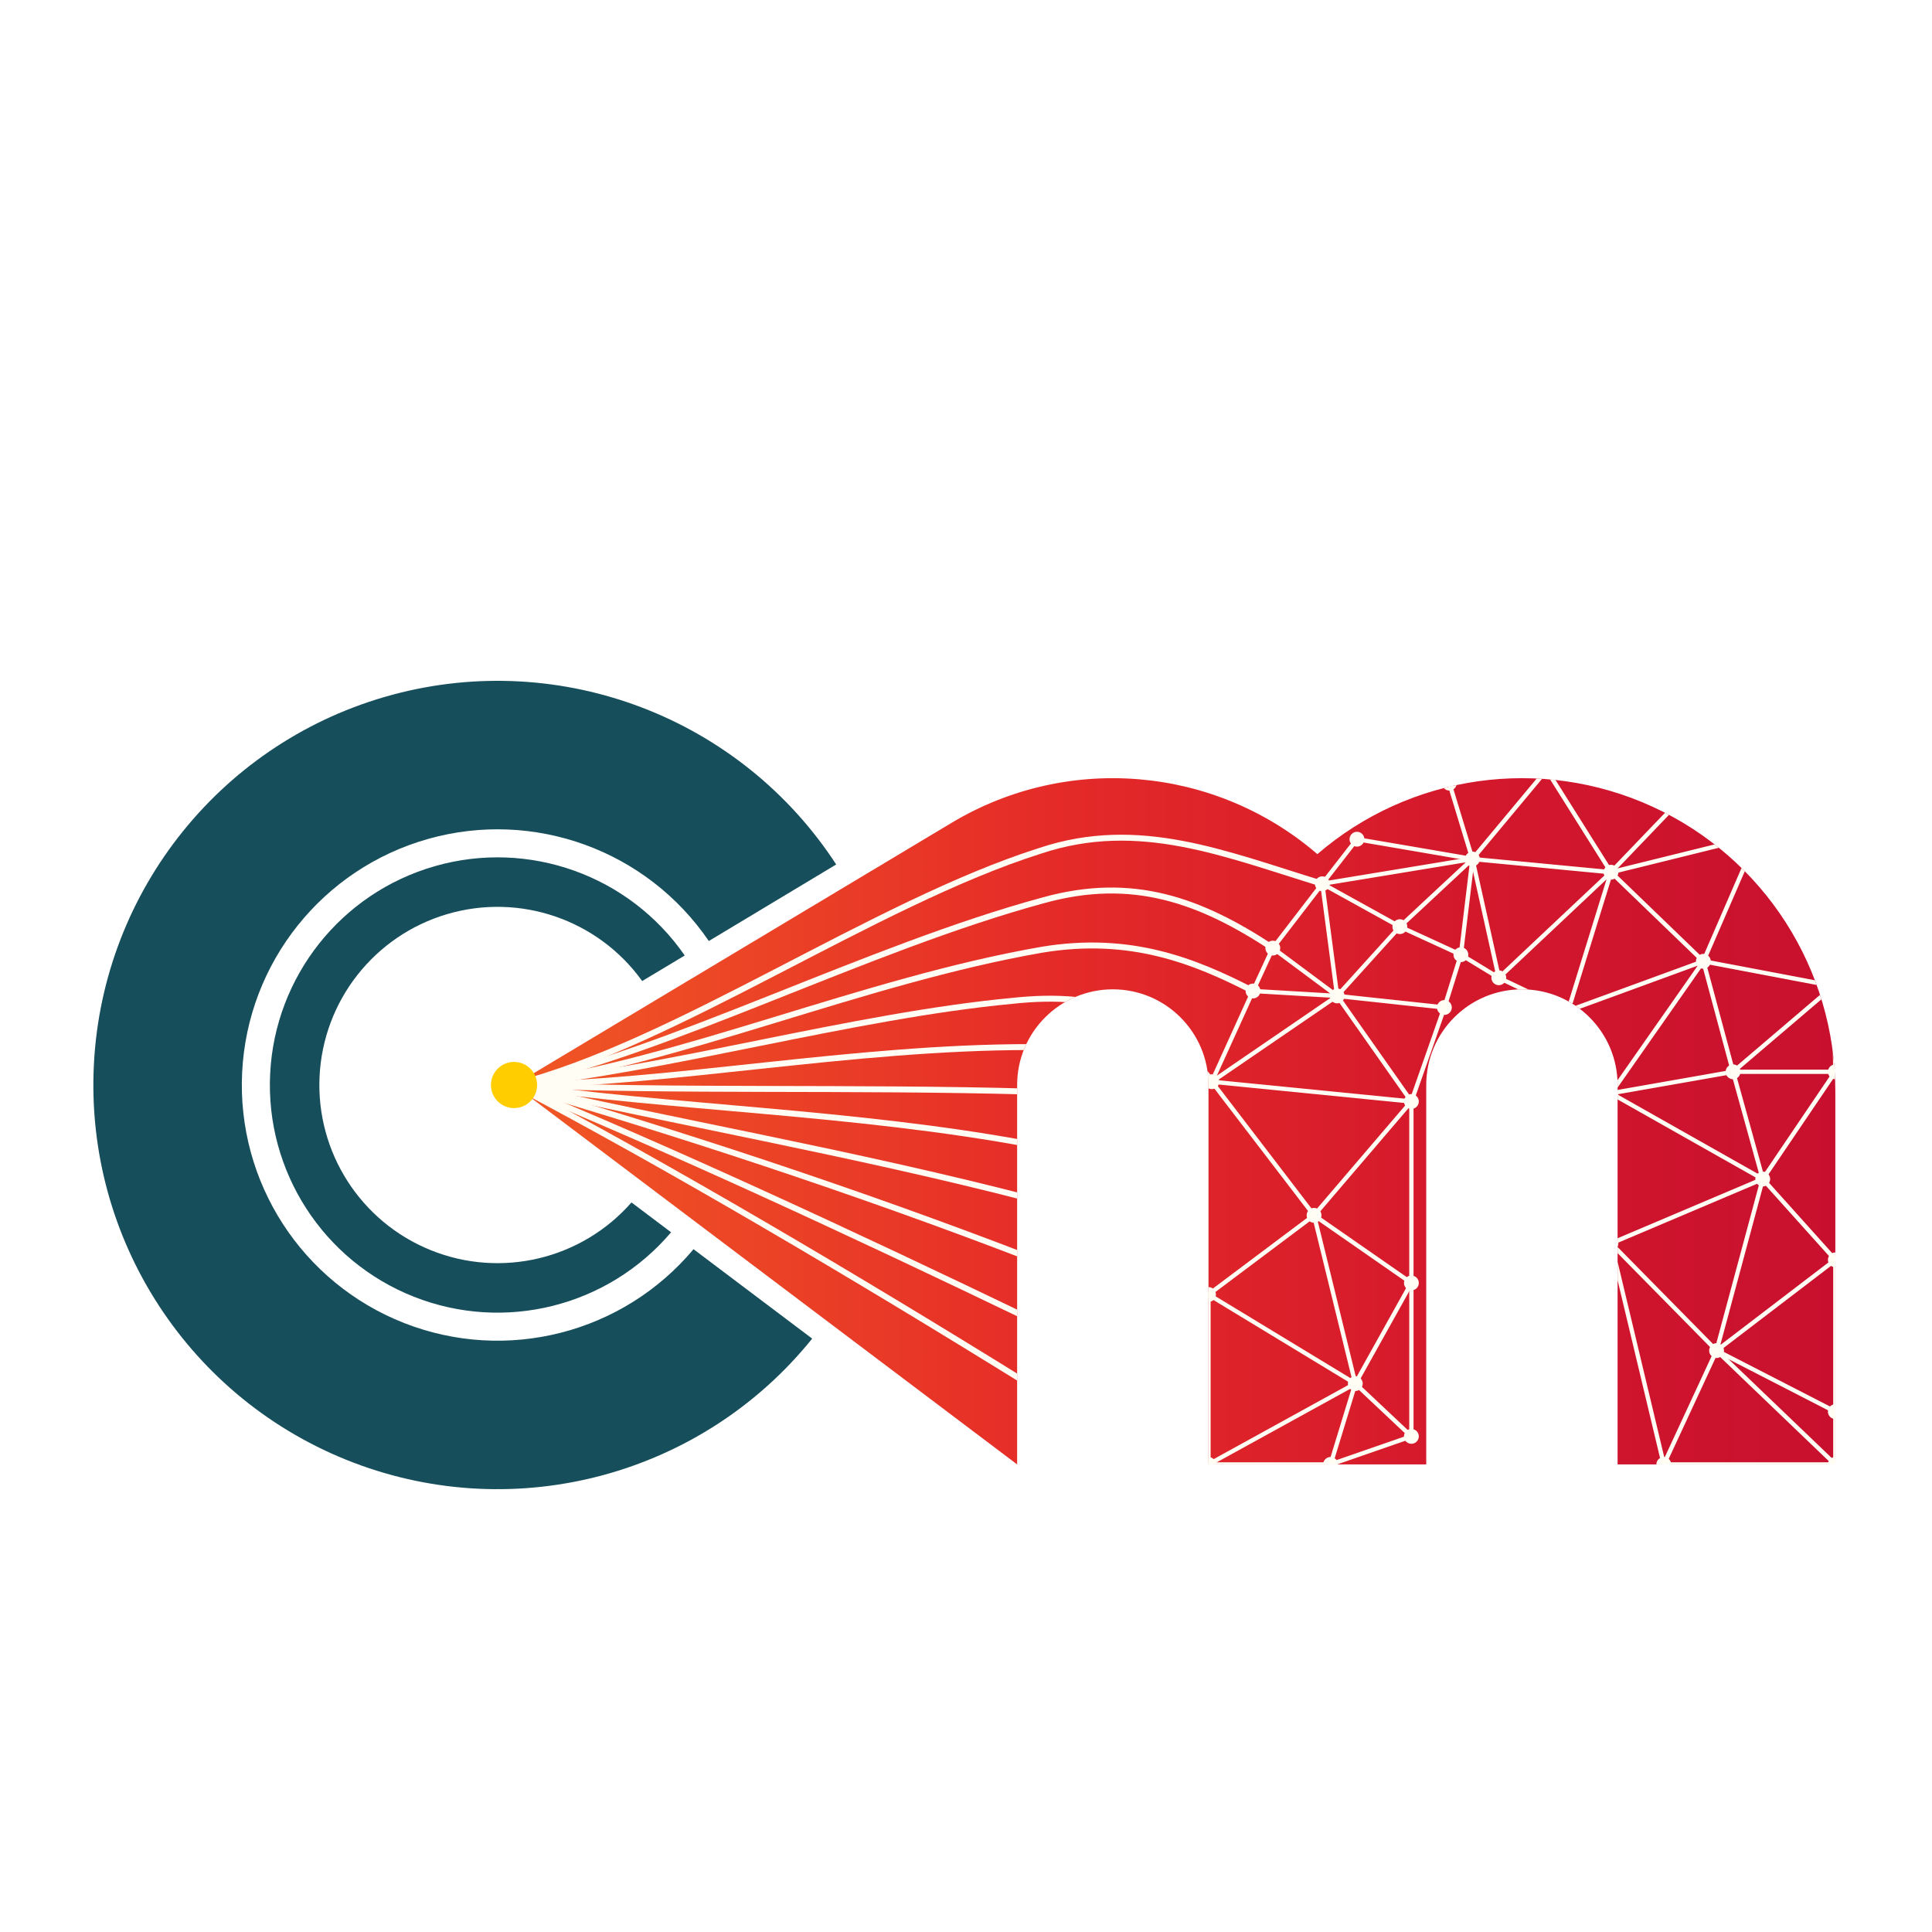
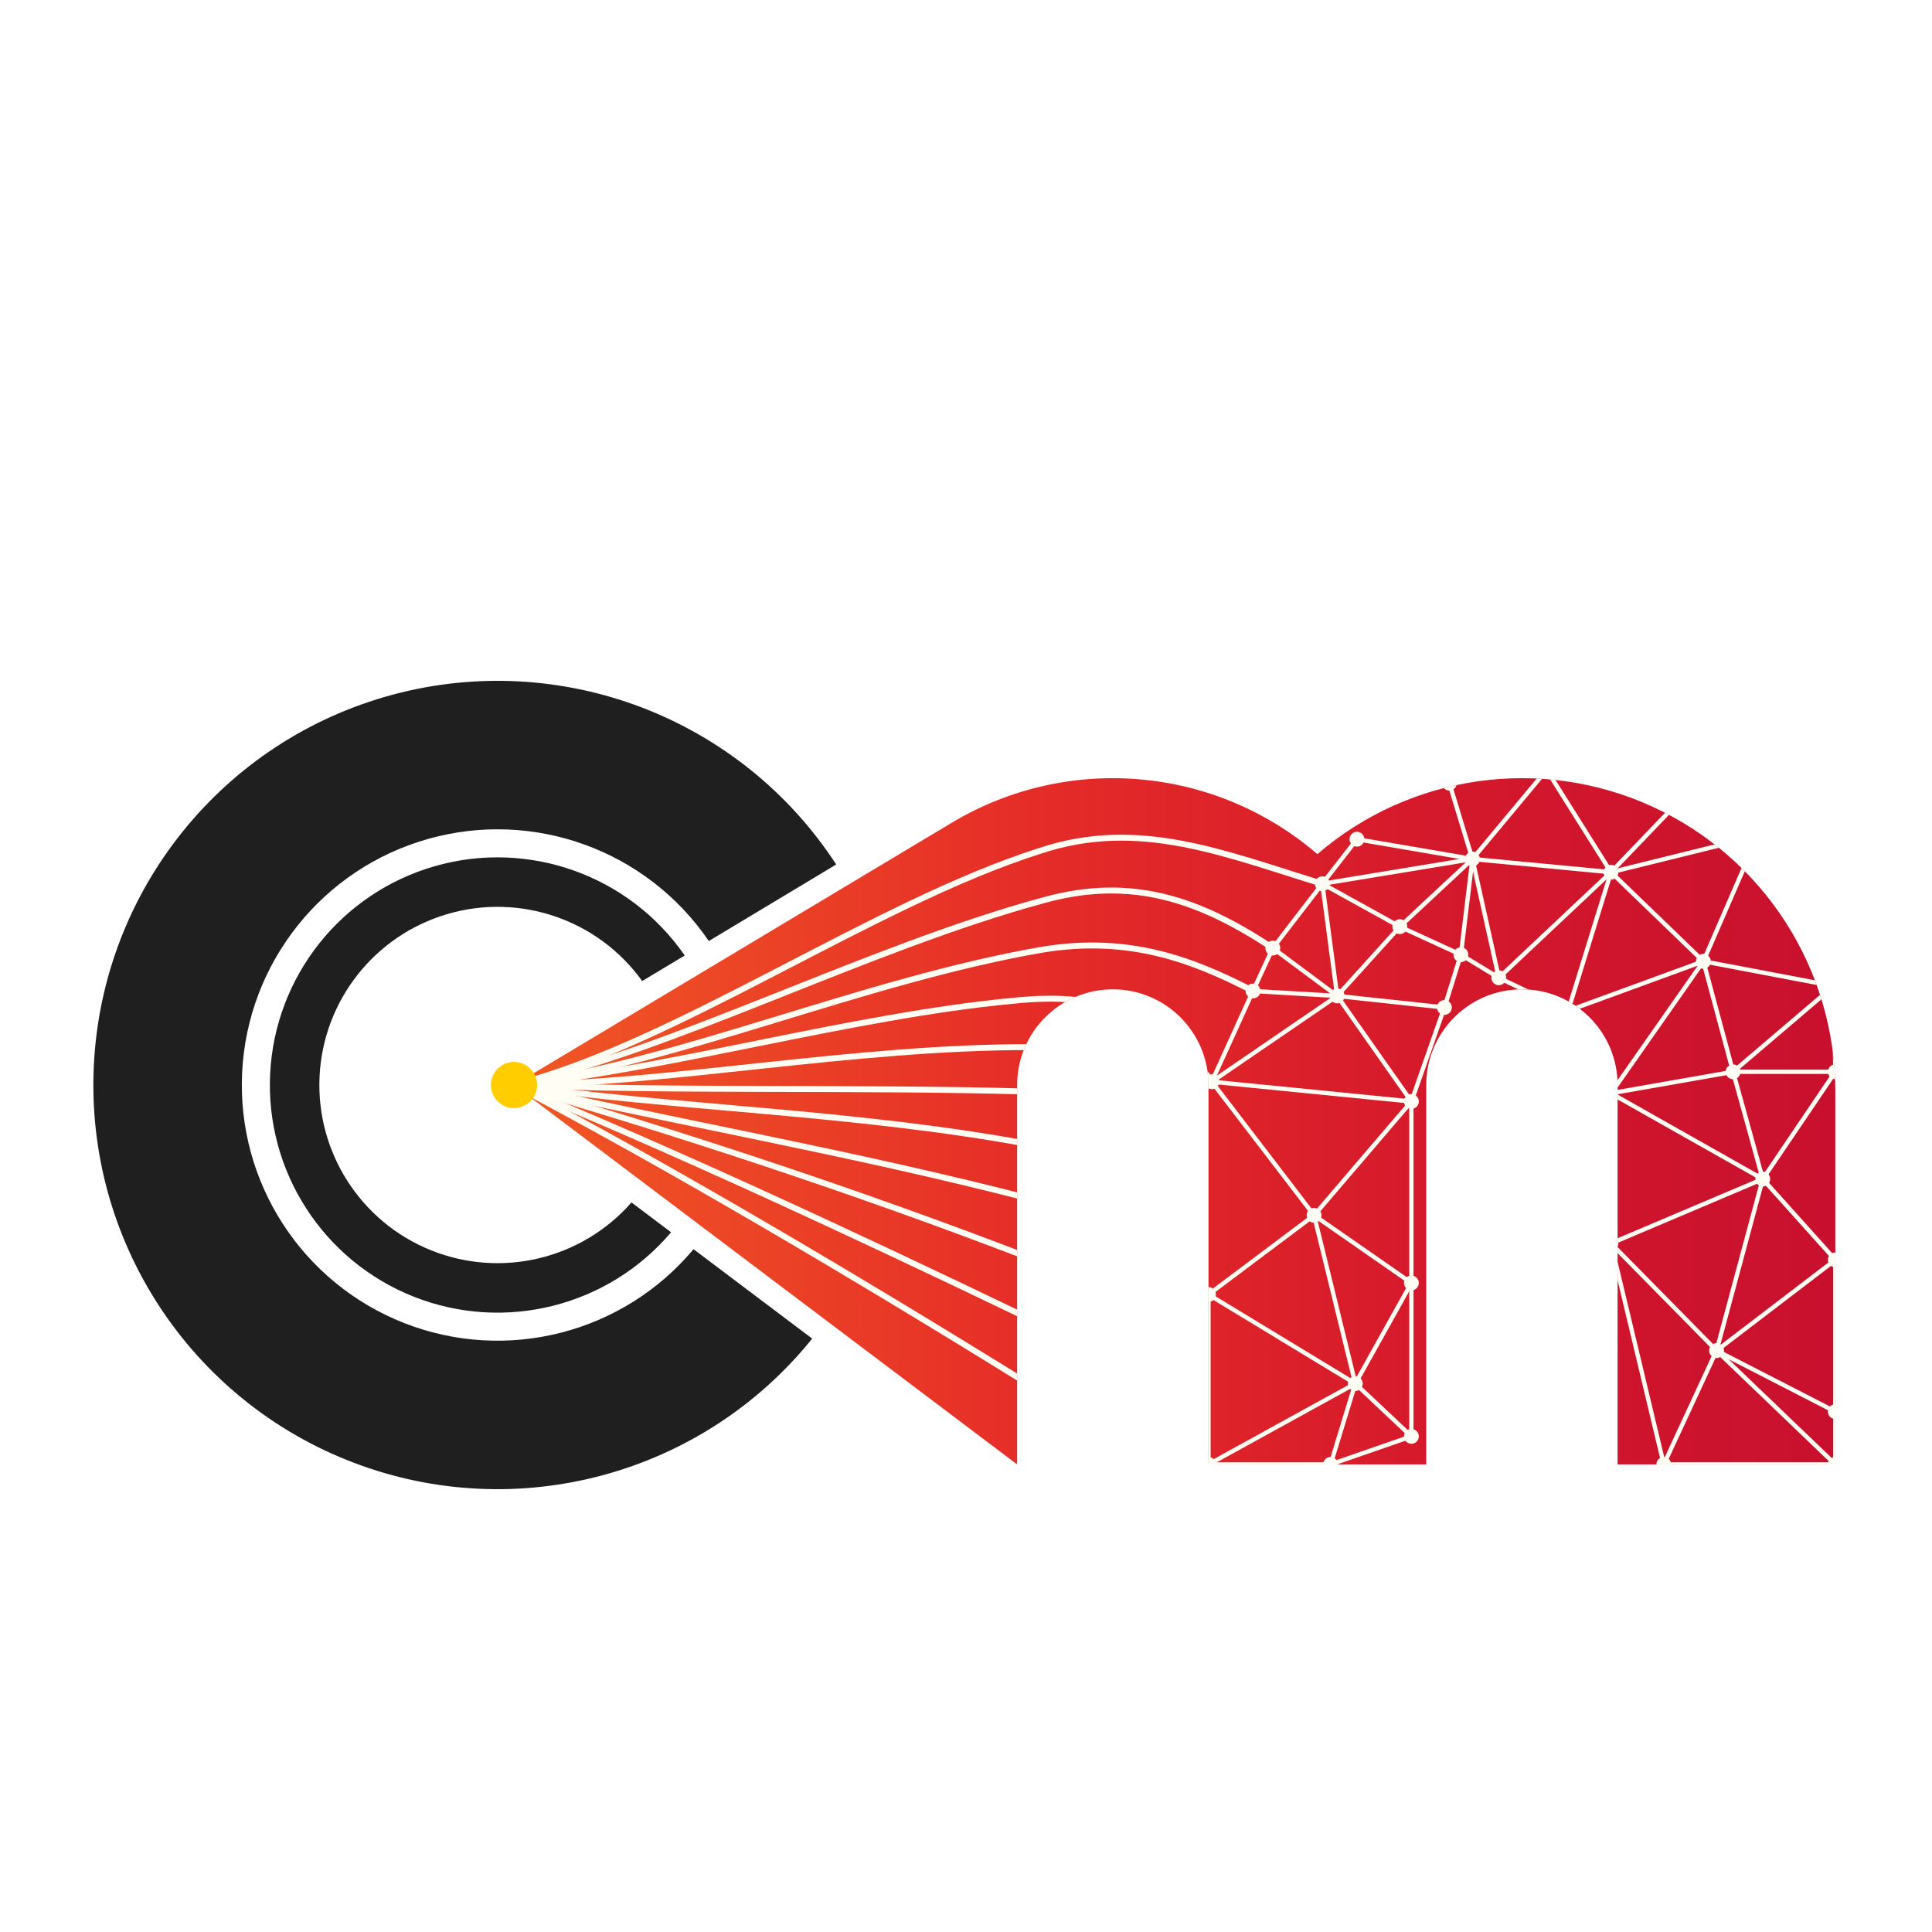
<svg xmlns="http://www.w3.org/2000/svg" width="512" height="512" viewBox="0 0 512 512">
  <svg x="16" y="110" width="480" height="293" viewBox="0 0 1098 670">
    <g transform="translate(0 0) scale(1) translate(-70 -295)">
      <defs>
        <linearGradient id="charcoal" x1="130" y1="470" x2="510" y2="900" gradientUnits="userSpaceOnUse">
          <stop stop-color="#1f1f1f" />
          <stop offset="1" stop-color="#1f1f1f" />
        </linearGradient>
        <linearGradient id="colour" x1="326" y1="705" x2="1146" y2="705" gradientUnits="userSpaceOnUse">
          <stop stop-color="#f15a24" />
          <stop offset=".42" stop-color="#e52b28" />
          <stop offset=".7" stop-color="#d5192c" />
          <stop offset="1" stop-color="#c8102e" />
        </linearGradient>
        <clipPath id="m-clip">
          <path d="M345 701 L610.347 542.016 A190 190 0 0 1 832 561.042 A190 190 0 0 1 1146 705 L1146 931 L1014 931 L1014 701 A58 58 0 0 0 898 701 L898 931 L766 931 L766 701 A58 58 0 0 0 650 701 L650 931 L345 701 Z" />
        </clipPath>
      </defs>
-       <g id="charcoal-symbol" fill="#164E5B">
+       <g id="charcoal-symbol" fill="#1f1f1f">
        <path d="M540.311 567.312 A245 245 0 1 0 525.758 854.741 L453.821 800.532 A155 155 0 1 1 463.086 613.714 Z" />
        <path d="M448.488 622.485 A138 138 0 1 0 440.224 790.286 L416.213 772.193 A108 108 0 1 1 422.705 637.977 Z" />
      </g>
      <path id="colour-symbol" d="M345 701 L610.347 542.016 A190 190 0 0 1 832 561.042 A190 190 0 0 1 1146 705 L1146 931 L1014 931 L1014 701 A58 58 0 0 0 898 701 L898 931 L766 931 L766 701 A58 58 0 0 0 650 701 L650 931 L345 701 Z" fill="url(#colour)" />
      <g clip-path="url(#m-clip)" stroke="#fffdf4" stroke-linecap="round" stroke-linejoin="round">
        <g id="radiating-curves" stroke-width="3.6" fill="none">
          <path d="M345 701 C443 676 563 591 664 559 C724 539 776 561 835 579" />
          <path d="M345 701 C439 681 559 618 666 589 C720 574 761 589 805 618" />
          <path d="M345 701 C446 687 556 638 665 619 C719 610 758 626 793 644" />
          <path d="M345 701 C436 692 551 659 647 650 C702 644 739 658 768 699" />
          <path d="M345 701 C441 700 550 678 658 678" />
          <path d="M345 701 C443 705 551 702 658 705" />
          <path d="M345 701 C439 715 551 717 658 737" />
          <path d="M345 701 C440 723 550 742 658 770" />
          <path d="M345 701 C441 729 549 764 658 806" />
          <path d="M345 701 C440 740 550 791 658 843" />
          <path d="M345 701 C438 750 550 816 658 883" />
        </g>
        <g id="triangular-mesh" stroke-width="2.6" fill="none">
          <path d="M835 579 L805 618" />
          <path d="M835 579 L844 647" />
          <path d="M835 579 L882 605" />
          <path d="M835 579 L926 564" />
          <path d="M835 579 L856 552" />
          <path d="M805 618 L793 644" />
          <path d="M805 618 L844 647" />
          <path d="M793 644 L768 699" />
          <path d="M793 644 L844 647" />
          <path d="M768 699 L844 647" />
          <path d="M768 699 L830 780" />
          <path d="M768 699 L889 711" />
          <path d="M830 780 L889 711" />
          <path d="M830 780 L766 828" />
          <path d="M830 780 L855 882" />
          <path d="M830 780 L889 821" />
          <path d="M766 828 L855 882" />
          <path d="M766 828 L766 931" />
          <path d="M855 882 L766 931" />
          <path d="M855 882 L840 931" />
          <path d="M855 882 L889 914" />
          <path d="M855 882 L889 821" />
          <path d="M766 931 L840 931" />
          <path d="M840 931 L889 914" />
          <path d="M889 914 L889 821" />
          <path d="M889 821 L889 711" />
          <path d="M889 711 L844 647" />
          <path d="M844 647 L882 605" />
          <path d="M844 647 L909 654" />
          <path d="M882 605 L926 564" />
          <path d="M882 605 L919 622" />
          <path d="M919 622 L926 564" />
          <path d="M919 622 L942 636" />
          <path d="M919 622 L909 654" />
          <path d="M942 636 L926 564" />
          <path d="M942 636 L1010 572" />
          <path d="M942 636 L984 656" />
          <path d="M909 654 L889 711" />
          <path d="M926 564 L856 552" />
          <path d="M926 564 L912 518" />
          <path d="M926 564 L971 510" />
          <path d="M926 564 L1010 572" />
          <path d="M971 510 L1010 572" />
          <path d="M971 510 L1057 523" />
          <path d="M1010 572 L1057 523" />
          <path d="M1010 572 L1099 550" />
          <path d="M1010 572 L1066 626" />
          <path d="M1010 572 L984 656" />
          <path d="M1099 550 L1066 626" />
          <path d="M1066 626 L1145 641" />
          <path d="M1066 626 L1084 693" />
          <path d="M1066 626 L1010 706" />
          <path d="M1066 626 L984 656" />
          <path d="M1145 641 L1084 693" />
          <path d="M1145 641 L1146 693" />
          <path d="M1084 693 L1146 693" />
          <path d="M1084 693 L1010 706" />
          <path d="M1084 693 L1102 758" />
          <path d="M1010 706 L1102 758" />
          <path d="M1102 758 L1146 693" />
          <path d="M1102 758 L1010 797" />
          <path d="M1102 758 L1146 807" />
          <path d="M1102 758 L1074 862" />
          <path d="M1010 797 L1074 862" />
          <path d="M1010 797 L1042 931" />
          <path d="M1146 807 L1074 862" />
          <path d="M1146 807 L1146 899" />
          <path d="M1074 862 L1146 899" />
          <path d="M1074 862 L1042 931" />
          <path d="M1074 862 L1146 931" />
          <path d="M1146 899 L1146 931" />
          <path d="M1042 931 L1146 931" />
          <circle cx="766" cy="828" r="4.5" fill="#fffdf4" stroke="none" />
          <circle cx="766" cy="931" r="4.5" fill="#fffdf4" stroke="none" />
          <circle cx="768" cy="699" r="4.5" fill="#fffdf4" stroke="none" />
          <circle cx="793" cy="644" r="4.5" fill="#fffdf4" stroke="none" />
          <circle cx="805" cy="618" r="4.5" fill="#fffdf4" stroke="none" />
          <circle cx="830" cy="780" r="4.5" fill="#fffdf4" stroke="none" />
          <circle cx="835" cy="579" r="4.5" fill="#fffdf4" stroke="none" />
          <circle cx="840" cy="931" r="4.5" fill="#fffdf4" stroke="none" />
          <circle cx="844" cy="647" r="4.5" fill="#fffdf4" stroke="none" />
          <circle cx="855" cy="882" r="4.5" fill="#fffdf4" stroke="none" />
          <circle cx="856" cy="552" r="4.5" fill="#fffdf4" stroke="none" />
          <circle cx="882" cy="605" r="4.5" fill="#fffdf4" stroke="none" />
          <circle cx="889" cy="711" r="4.5" fill="#fffdf4" stroke="none" />
          <circle cx="889" cy="821" r="4.5" fill="#fffdf4" stroke="none" />
          <circle cx="889" cy="914" r="4.5" fill="#fffdf4" stroke="none" />
          <circle cx="909" cy="654" r="4.5" fill="#fffdf4" stroke="none" />
          <circle cx="912" cy="518" r="4.5" fill="#fffdf4" stroke="none" />
          <circle cx="919" cy="622" r="4.5" fill="#fffdf4" stroke="none" />
          <circle cx="926" cy="564" r="4.5" fill="#fffdf4" stroke="none" />
          <circle cx="942" cy="636" r="4.5" fill="#fffdf4" stroke="none" />
          <circle cx="971" cy="510" r="4.5" fill="#fffdf4" stroke="none" />
          <circle cx="984" cy="656" r="4.5" fill="#fffdf4" stroke="none" />
          <circle cx="1010" cy="572" r="4.5" fill="#fffdf4" stroke="none" />
          <circle cx="1010" cy="706" r="4.5" fill="#fffdf4" stroke="none" />
          <circle cx="1010" cy="797" r="4.5" fill="#fffdf4" stroke="none" />
          <circle cx="1042" cy="931" r="4.5" fill="#fffdf4" stroke="none" />
          <circle cx="1057" cy="523" r="4.5" fill="#fffdf4" stroke="none" />
          <circle cx="1066" cy="626" r="4.5" fill="#fffdf4" stroke="none" />
          <circle cx="1074" cy="862" r="4.5" fill="#fffdf4" stroke="none" />
          <circle cx="1084" cy="693" r="4.5" fill="#fffdf4" stroke="none" />
          <circle cx="1099" cy="550" r="4.5" fill="#fffdf4" stroke="none" />
          <circle cx="1102" cy="758" r="4.5" fill="#fffdf4" stroke="none" />
          <circle cx="1145" cy="641" r="4.5" fill="#fffdf4" stroke="none" />
          <circle cx="1146" cy="693" r="4.5" fill="#fffdf4" stroke="none" />
          <circle cx="1146" cy="807" r="4.5" fill="#fffdf4" stroke="none" />
          <circle cx="1146" cy="899" r="4.5" fill="#fffdf4" stroke="none" />
          <circle cx="1146" cy="931" r="4.5" fill="#fffdf4" stroke="none" />
        </g>
        <g id="mesh-nodes" fill="#fffdf4" stroke="none">















</g>
      </g>
      <circle id="focus" cx="345" cy="701" r="14" fill="#FFCD00" />
    </g>
  </svg>
</svg>
